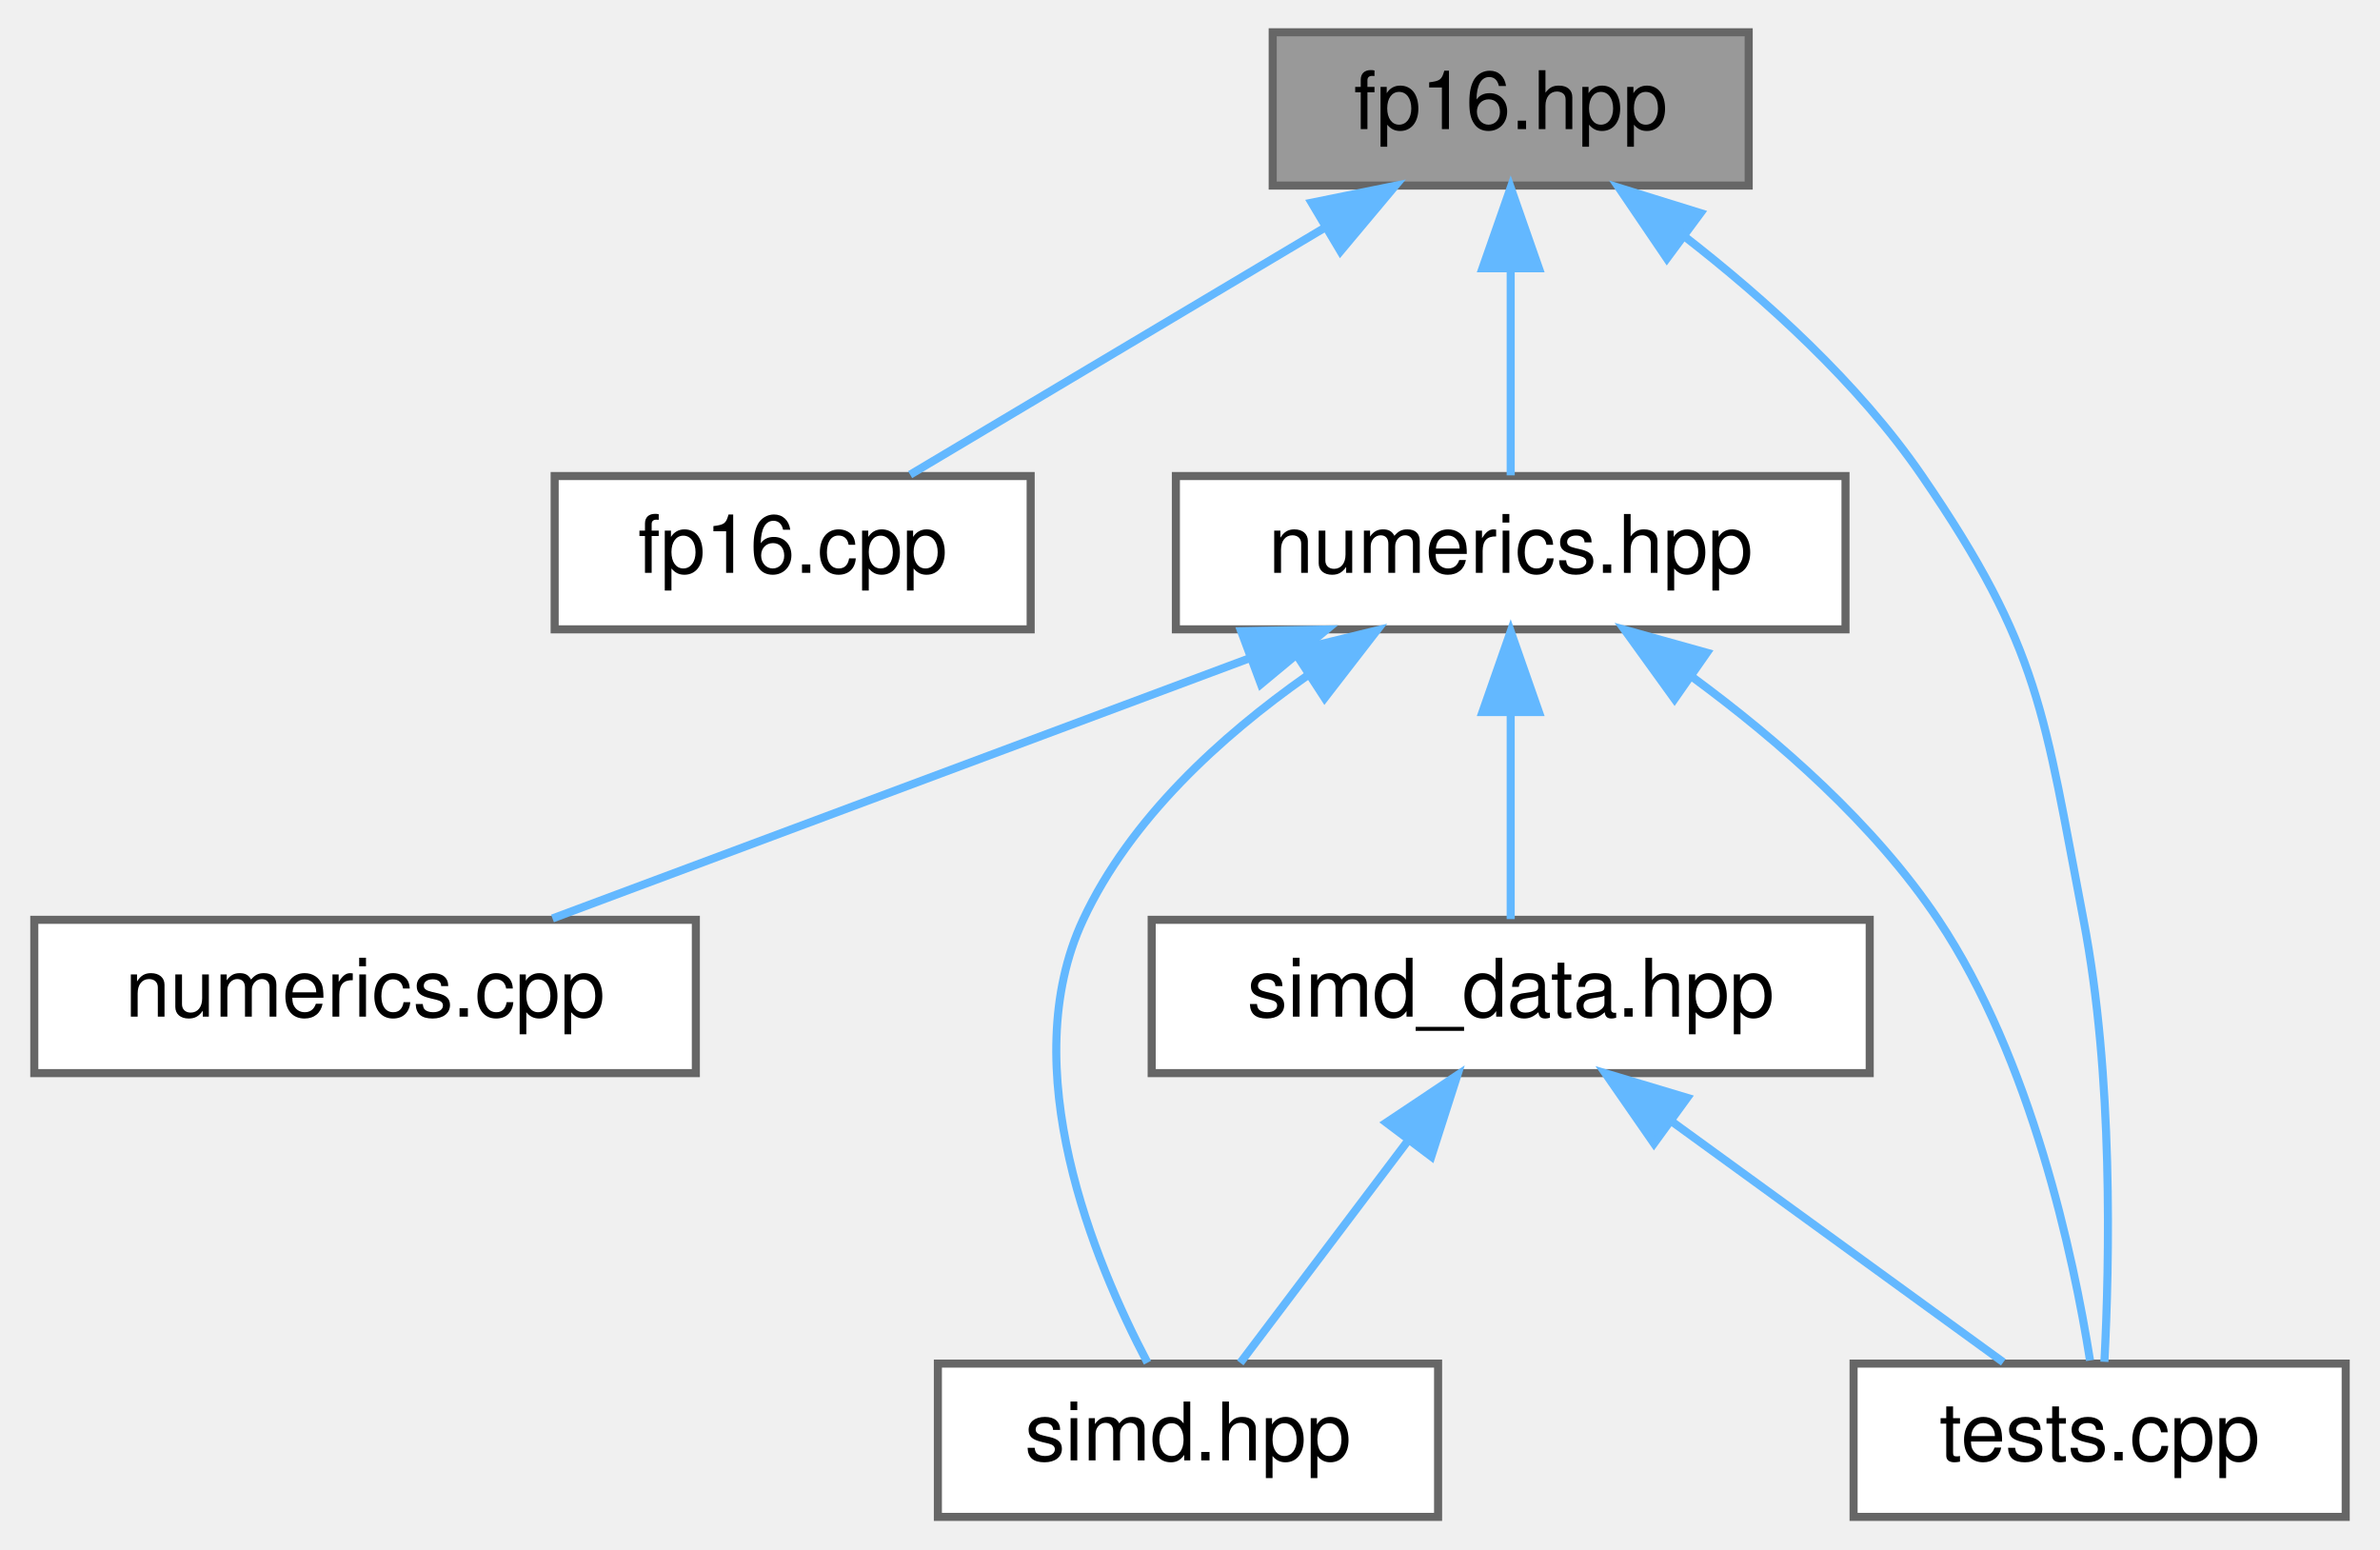
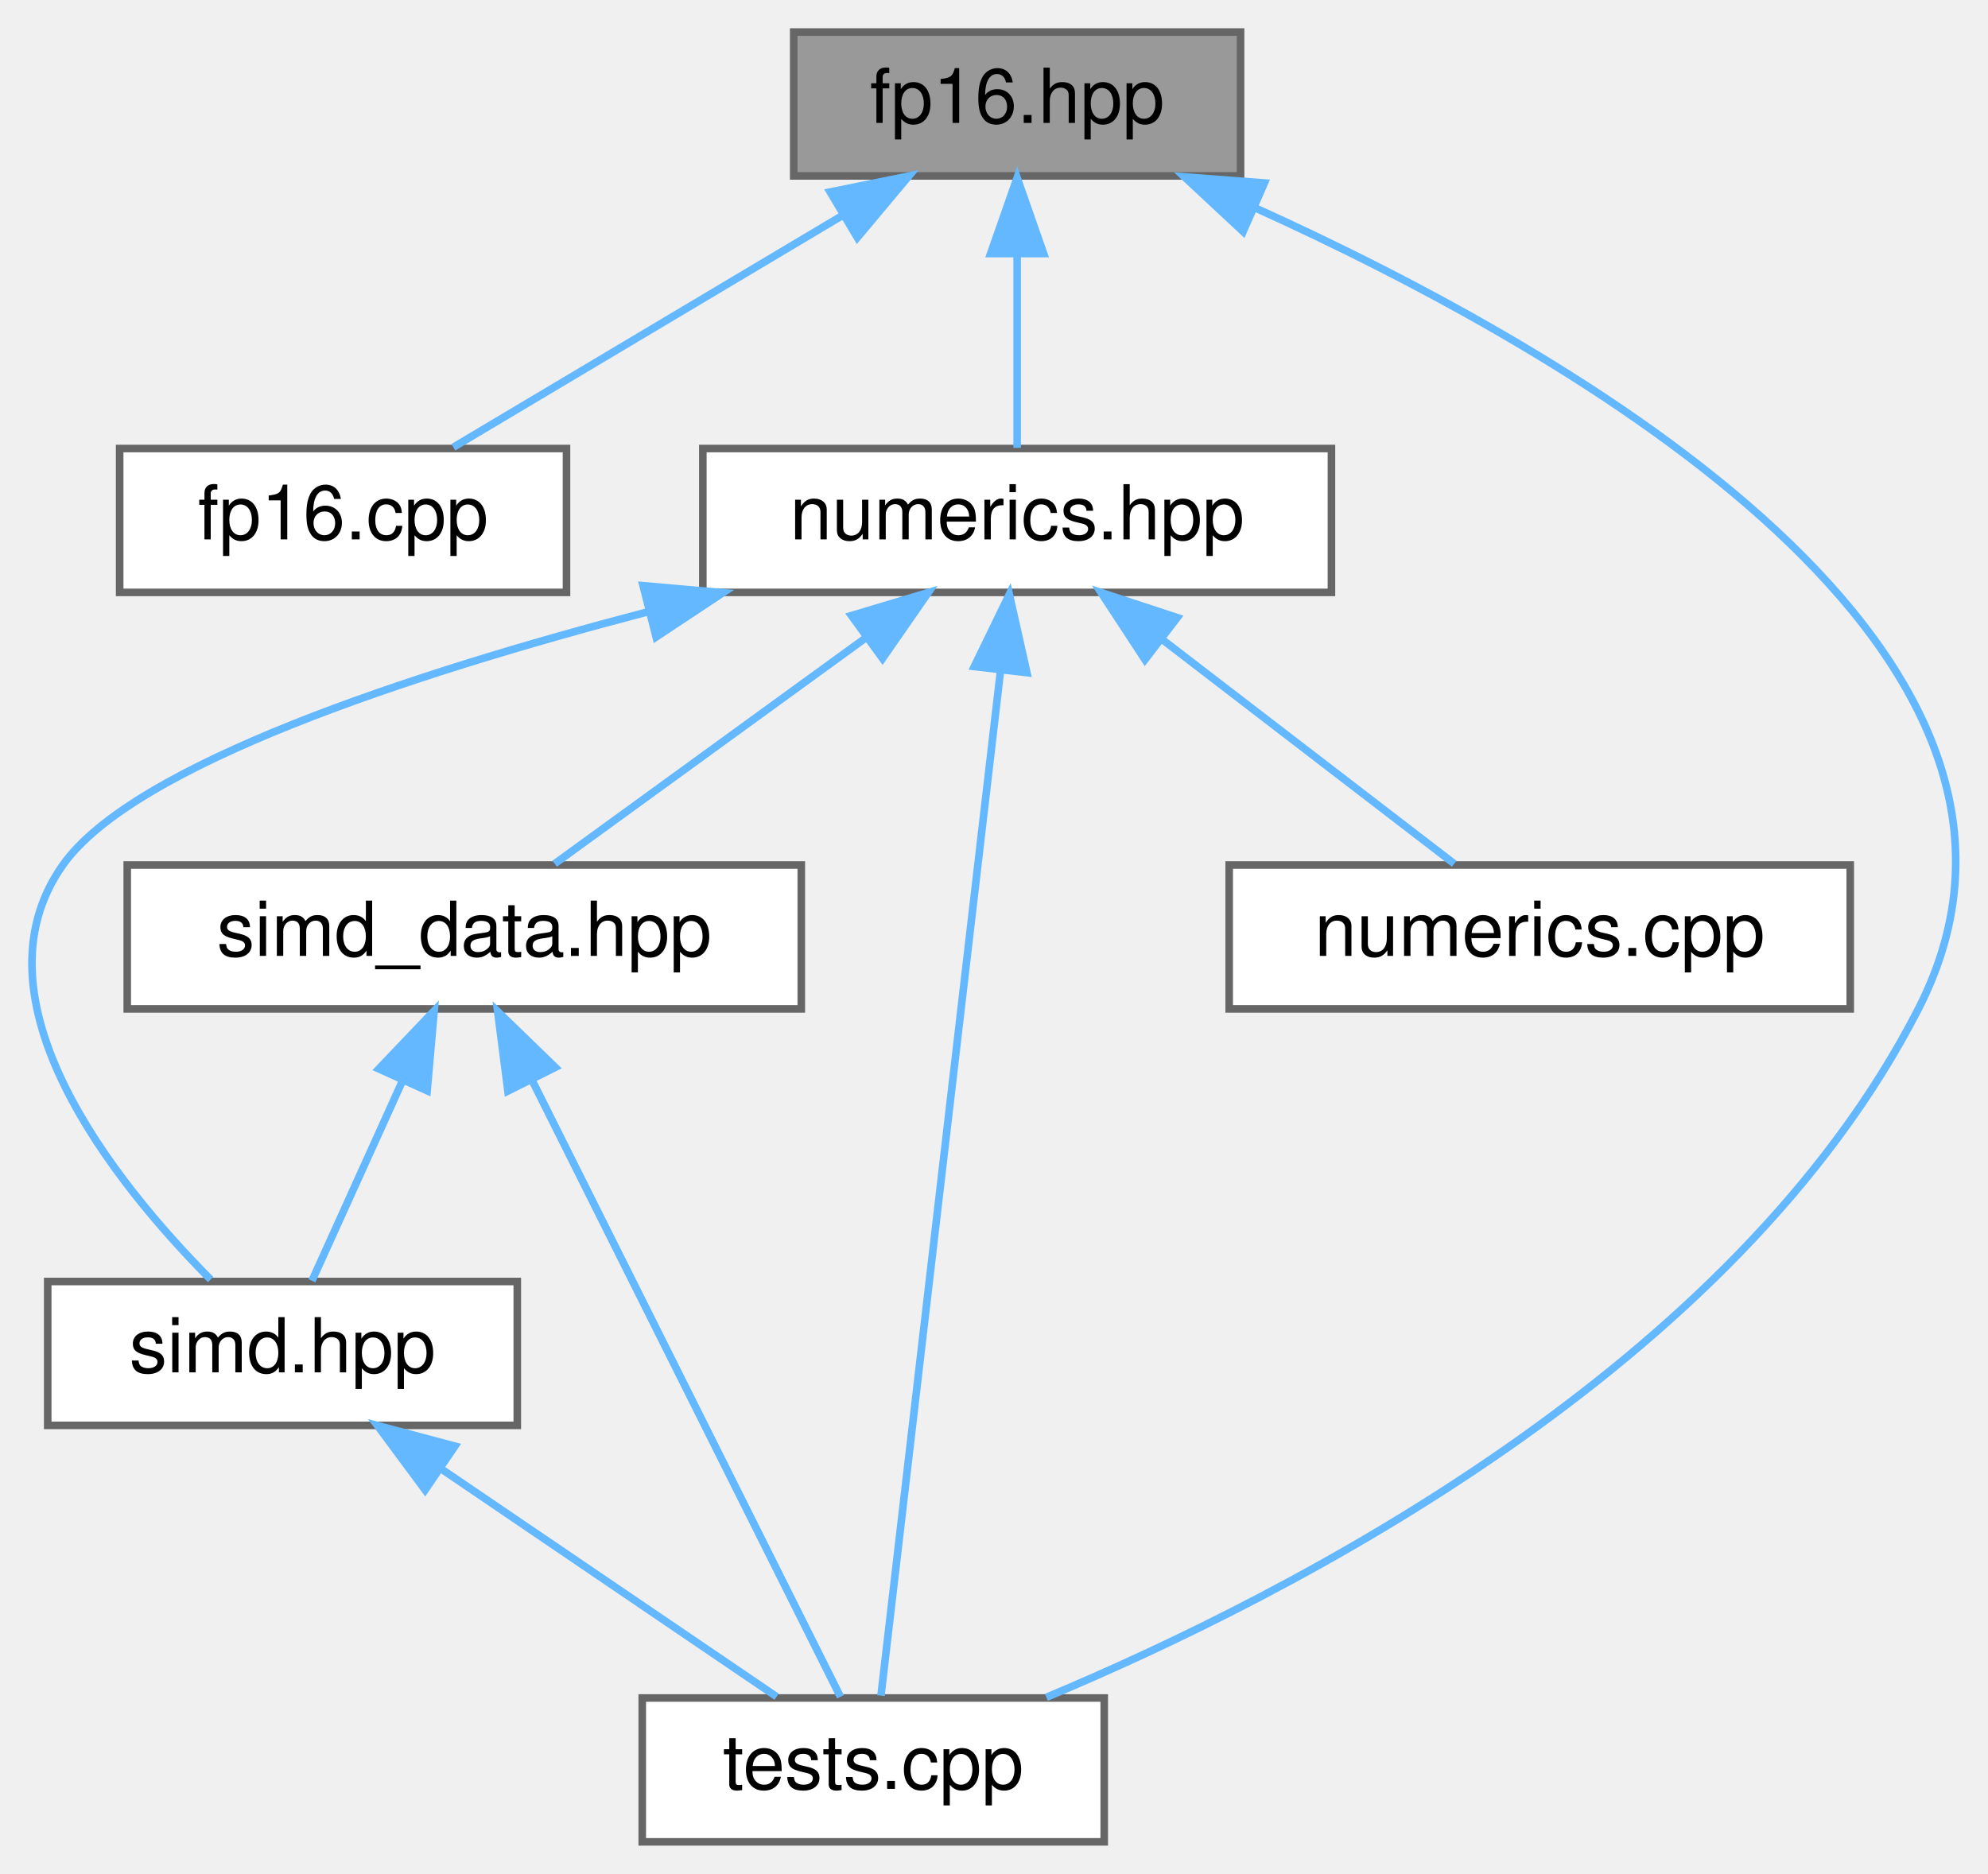
- <svg xmlns="http://www.w3.org/2000/svg" xmlns:xlink="http://www.w3.org/1999/xlink" width="295pt" height="192pt" viewBox="0.00 0.00 294.50 192.00">
-   <g id="graph0" class="graph" transform="scale(1 1) rotate(0) translate(4 188)">
+ <svg xmlns="http://www.w3.org/2000/svg" xmlns:xlink="http://www.w3.org/1999/xlink" width="262pt" height="247pt" viewBox="0.00 0.00 262.49 247.00">
+   <g id="graph0" class="graph" transform="scale(1 1) rotate(0) translate(4 243)">
    <g id="Node000001" class="node">
      <g id="a_Node000001">
        <a xlink:title=" ">
-           <polygon fill="#999999" stroke="#666666" points="212.5,-184 153.5,-184 153.5,-165 212.5,-165 212.5,-184" />
-           <text text-anchor="middle" x="183" y="-172" font-family="Helvetica,sans-Serif" font-size="10.00">fp16.hpp</text>
+           <polygon fill="#999999" stroke="#666666" points="159.8,-239 100.8,-239 100.8,-220 159.8,-220 159.8,-239" />
+           <text text-anchor="middle" x="130.3" y="-227" font-family="Helvetica,sans-Serif" font-size="10.00">fp16.hpp</text>
        </a>
      </g>
    </g>
    <g id="Node000002" class="node">
      <g id="a_Node000002">
        <a xlink:href="fp16_8cpp.html" target="_top" xlink:title=" ">
-           <polygon fill="white" stroke="#666666" points="123.5,-129 64.5,-129 64.5,-110 123.5,-110 123.5,-129" />
-           <text text-anchor="middle" x="94" y="-117" font-family="Helvetica,sans-Serif" font-size="10.00">fp16.cpp</text>
+           <polygon fill="white" stroke="#666666" points="70.8,-184 11.8,-184 11.8,-165 70.8,-165 70.8,-184" />
+           <text text-anchor="middle" x="41.3" y="-172" font-family="Helvetica,sans-Serif" font-size="10.00">fp16.cpp</text>
        </a>
      </g>
    </g>
    <g id="edge1_Node000001_Node000002" class="edge">
      <g id="a_edge1_Node000001_Node000002">
        <a xlink:title=" ">
-           <path fill="none" stroke="#63b8ff" d="M159.82,-159.7C143.61,-150.04 122.45,-137.44 108.56,-129.17" />
-           <polygon fill="#63b8ff" stroke="#63b8ff" points="158.32,-162.88 168.7,-164.98 161.9,-156.86 158.32,-162.88" />
+           <path fill="none" stroke="#63b8ff" d="M107.11,-214.7C90.9,-205.04 69.75,-192.44 55.86,-184.17" />
+           <polygon fill="#63b8ff" stroke="#63b8ff" points="105.61,-217.88 116,-219.98 109.2,-211.86 105.61,-217.88" />
        </a>
      </g>
    </g>
    <g id="Node000003" class="node">
      <g id="a_Node000003">
        <a xlink:href="numerics_8hpp.html" target="_top" xlink:title=" ">
-           <polygon fill="white" stroke="#666666" points="224.5,-129 141.5,-129 141.5,-110 224.5,-110 224.5,-129" />
-           <text text-anchor="middle" x="183" y="-117" font-family="Helvetica,sans-Serif" font-size="10.00">numerics.hpp</text>
+           <polygon fill="white" stroke="#666666" points="171.8,-184 88.8,-184 88.8,-165 171.8,-165 171.8,-184" />
+           <text text-anchor="middle" x="130.3" y="-172" font-family="Helvetica,sans-Serif" font-size="10.00">numerics.hpp</text>
        </a>
      </g>
    </g>
    <g id="edge2_Node000001_Node000003" class="edge">
      <g id="a_edge2_Node000001_Node000003">
        <a xlink:title=" ">
-           <path fill="none" stroke="#63b8ff" d="M183,-154.66C183,-145.93 183,-135.99 183,-129.09" />
-           <polygon fill="#63b8ff" stroke="#63b8ff" points="179.5,-154.75 183,-164.75 186.5,-154.75 179.5,-154.75" />
+           <path fill="none" stroke="#63b8ff" d="M130.3,-209.66C130.3,-200.93 130.3,-190.99 130.3,-184.09" />
+           <polygon fill="#63b8ff" stroke="#63b8ff" points="126.8,-209.75 130.3,-219.75 133.8,-209.75 126.8,-209.75" />
        </a>
      </g>
    </g>
-     <g id="Node000007" class="node">
-       <g id="a_Node000007">
+     <g id="Node000006" class="node">
+       <g id="a_Node000006">
        <a xlink:href="tests_8cpp.html" target="_top" xlink:title=" ">
-           <polygon fill="white" stroke="#666666" points="286.5,-19 225.5,-19 225.5,0 286.5,0 286.5,-19" />
-           <text text-anchor="middle" x="256" y="-7" font-family="Helvetica,sans-Serif" font-size="10.00">tests.cpp</text>
+           <polygon fill="white" stroke="#666666" points="141.8,-19 80.8,-19 80.8,0 141.8,0 141.8,-19" />
+           <text text-anchor="middle" x="111.3" y="-7" font-family="Helvetica,sans-Serif" font-size="10.00">tests.cpp</text>
        </a>
      </g>
    </g>
-     <g id="edge9_Node000001_Node000007" class="edge">
-       <g id="a_edge9_Node000001_Node000007">
+     <g id="edge10_Node000001_Node000006" class="edge">
+       <g id="a_edge10_Node000001_Node000006">
        <a xlink:title=" ">
-           <path fill="none" stroke="#63b8ff" d="M204.45,-158.77C214.56,-150.92 226.11,-140.51 234,-129 248.71,-107.55 249.08,-99.54 254,-74 257.71,-54.72 257.23,-31.55 256.59,-19.22" />
-           <polygon fill="#63b8ff" stroke="#63b8ff" points="202.36,-155.96 196.41,-164.73 206.53,-161.59 202.36,-155.96" />
+           <path fill="none" stroke="#63b8ff" d="M161.6,-215.84C204.39,-196.48 273.25,-156.81 249.3,-110 225.07,-62.67 166.69,-32.71 134.16,-19.09" />
+           <polygon fill="#63b8ff" stroke="#63b8ff" points="160.14,-212.65 152.39,-219.87 162.95,-219.07 160.14,-212.65" />
        </a>
      </g>
    </g>
    <g id="Node000004" class="node">
      <g id="a_Node000004">
        <a xlink:href="numerics_8cpp.html" target="_top" xlink:title="numerics external template instantiations">
-           <polygon fill="white" stroke="#666666" points="82,-74 0,-74 0,-55 82,-55 82,-74" />
-           <text text-anchor="middle" x="41" y="-62" font-family="Helvetica,sans-Serif" font-size="10.00">numerics.cpp</text>
+           <polygon fill="white" stroke="#666666" points="240.3,-129 158.3,-129 158.3,-110 240.3,-110 240.3,-129" />
+           <text text-anchor="middle" x="199.3" y="-117" font-family="Helvetica,sans-Serif" font-size="10.00">numerics.cpp</text>
        </a>
      </g>
    </g>
    <g id="edge3_Node000003_Node000004" class="edge">
      <g id="a_edge3_Node000003_Node000004">
        <a xlink:title=" ">
-           <path fill="none" stroke="#63b8ff" d="M150.64,-106.42C124.29,-96.59 87.74,-82.95 64.23,-74.17" />
-           <polygon fill="#63b8ff" stroke="#63b8ff" points="149.59,-109.77 160.19,-109.98 152.04,-103.21 149.59,-109.77" />
+           <path fill="none" stroke="#63b8ff" d="M149.33,-158.88C161.75,-149.34 177.54,-137.21 188.01,-129.17" />
+           <polygon fill="#63b8ff" stroke="#63b8ff" points="147.18,-156.12 141.38,-164.98 151.44,-161.67 147.18,-156.12" />
        </a>
      </g>
    </g>
    <g id="Node000005" class="node">
      <g id="a_Node000005">
        <a xlink:href="simd_8hpp.html" target="_top" xlink:title=" ">
-           <polygon fill="white" stroke="#666666" points="174,-19 112,-19 112,0 174,0 174,-19" />
-           <text text-anchor="middle" x="143" y="-7" font-family="Helvetica,sans-Serif" font-size="10.00">simd.hpp</text>
+           <polygon fill="white" stroke="#666666" points="64.3,-74 2.3,-74 2.3,-55 64.3,-55 64.3,-74" />
+           <text text-anchor="middle" x="33.3" y="-62" font-family="Helvetica,sans-Serif" font-size="10.00">simd.hpp</text>
        </a>
      </g>
    </g>
    <g id="edge4_Node000003_Node000005" class="edge">
      <g id="a_edge4_Node000003_Node000005">
        <a xlink:title=" ">
-           <path fill="none" stroke="#63b8ff" d="M157.75,-104.24C147.09,-96.75 135.83,-86.51 130,-74 121.44,-55.64 131.35,-31.71 137.98,-19.11" />
-           <polygon fill="#63b8ff" stroke="#63b8ff" points="156.12,-107.36 166.42,-109.87 159.94,-101.49 156.12,-107.36" />
+           <path fill="none" stroke="#63b8ff" d="M81.51,-162.43C50.17,-154.22 13.63,-142.2 4.3,-129 -8.3,-111.19 11.15,-87.03 23.81,-74.26" />
+           <polygon fill="#63b8ff" stroke="#63b8ff" points="80.91,-165.89 91.46,-164.96 82.63,-159.11 80.91,-165.89" />
        </a>
      </g>
    </g>
-     <g id="Node000006" class="node">
-       <g id="a_Node000006">
-         <a xlink:href="simd__data_8hpp.html" target="_top" xlink:title=" ">
-           <polygon fill="white" stroke="#666666" points="227.5,-74 138.5,-74 138.5,-55 227.5,-55 227.5,-74" />
-           <text text-anchor="middle" x="183" y="-62" font-family="Helvetica,sans-Serif" font-size="10.00">simd_data.hpp</text>
+     <g id="edge9_Node000003_Node000006" class="edge">
+       <g id="a_edge9_Node000003_Node000006">
+         <a xlink:title=" ">
+           <path fill="none" stroke="#63b8ff" d="M128.07,-154.37C123.95,-119.03 115.29,-44.79 112.32,-19.31" />
+           <polygon fill="#63b8ff" stroke="#63b8ff" points="124.64,-155.21 129.27,-164.74 131.59,-154.4 124.64,-155.21" />
        </a>
      </g>
    </g>
-     <g id="edge5_Node000003_Node000006" class="edge">
-       <g id="a_edge5_Node000003_Node000006">
-         <a xlink:title=" ">
-           <path fill="none" stroke="#63b8ff" d="M183,-99.66C183,-90.93 183,-80.99 183,-74.09" />
-           <polygon fill="#63b8ff" stroke="#63b8ff" points="179.5,-99.75 183,-109.75 186.5,-99.75 179.5,-99.75" />
+     <g id="Node000007" class="node">
+       <g id="a_Node000007">
+         <a xlink:href="simd__data_8hpp.html" target="_top" xlink:title=" ">
+           <polygon fill="white" stroke="#666666" points="101.8,-129 12.8,-129 12.8,-110 101.8,-110 101.8,-129" />
+           <text text-anchor="middle" x="57.3" y="-117" font-family="Helvetica,sans-Serif" font-size="10.00">simd_data.hpp</text>
        </a>
      </g>
    </g>
-     <g id="edge8_Node000003_Node000007" class="edge">
-       <g id="a_edge8_Node000003_Node000007">
+     <g id="edge6_Node000003_Node000007" class="edge">
+       <g id="a_edge6_Node000003_Node000007">
        <a xlink:title=" ">
-           <path fill="none" stroke="#63b8ff" d="M205.54,-104.07C216.1,-96.3 228.08,-85.87 236,-74 247.55,-56.7 252.75,-32.33 254.81,-19.39" />
-           <polygon fill="#63b8ff" stroke="#63b8ff" points="203.31,-101.36 197.11,-109.95 207.32,-107.1 203.31,-101.36" />
+           <path fill="none" stroke="#63b8ff" d="M110.15,-158.88C97.02,-149.34 80.31,-137.21 69.24,-129.17" />
+           <polygon fill="#63b8ff" stroke="#63b8ff" points="108.42,-161.94 118.57,-164.98 112.53,-156.28 108.42,-161.94" />
        </a>
      </g>
    </g>
-     <g id="edge6_Node000006_Node000005" class="edge">
-       <g id="a_edge6_Node000006_Node000005">
+     <g id="edge5_Node000005_Node000006" class="edge">
+       <g id="a_edge5_Node000005_Node000006">
        <a xlink:title=" ">
-           <path fill="none" stroke="#63b8ff" d="M170.3,-46.67C163.37,-37.5 155.09,-26.52 149.48,-19.09" />
-           <polygon fill="#63b8ff" stroke="#63b8ff" points="167.58,-48.87 176.39,-54.75 173.16,-44.66 167.58,-48.87" />
+           <path fill="none" stroke="#63b8ff" d="M54.41,-49.15C68.51,-39.57 86.59,-27.29 98.54,-19.17" />
+           <polygon fill="#63b8ff" stroke="#63b8ff" points="52.13,-46.47 45.83,-54.98 56.07,-52.26 52.13,-46.47" />
        </a>
      </g>
    </g>
-     <g id="edge7_Node000006_Node000007" class="edge">
-       <g id="a_edge7_Node000006_Node000007">
+     <g id="edge7_Node000007_Node000005" class="edge">
+       <g id="a_edge7_Node000007_Node000005">
        <a xlink:title=" ">
-           <path fill="none" stroke="#63b8ff" d="M203.14,-48.88C216.28,-39.34 232.98,-27.21 244.06,-19.17" />
-           <polygon fill="#63b8ff" stroke="#63b8ff" points="200.76,-46.28 194.73,-54.98 204.88,-51.94 200.76,-46.28" />
+           <path fill="none" stroke="#63b8ff" d="M49.16,-100.53C45.11,-91.6 40.41,-81.22 37.19,-74.09" />
+           <polygon fill="#63b8ff" stroke="#63b8ff" points="46.02,-102.08 53.33,-109.75 52.4,-99.19 46.02,-102.08" />
+         </a>
+       </g>
+     </g>
+     <g id="edge8_Node000007_Node000006" class="edge">
+       <g id="a_edge8_Node000007_Node000006">
+         <a xlink:title=" ">
+           <path fill="none" stroke="#63b8ff" d="M66.32,-100.44C78.09,-76.92 98.18,-36.73 106.97,-19.16" />
+           <polygon fill="#63b8ff" stroke="#63b8ff" points="63.06,-99.15 61.71,-109.66 69.32,-102.28 63.06,-99.15" />
        </a>
      </g>
    </g>
  </g>
</svg>
